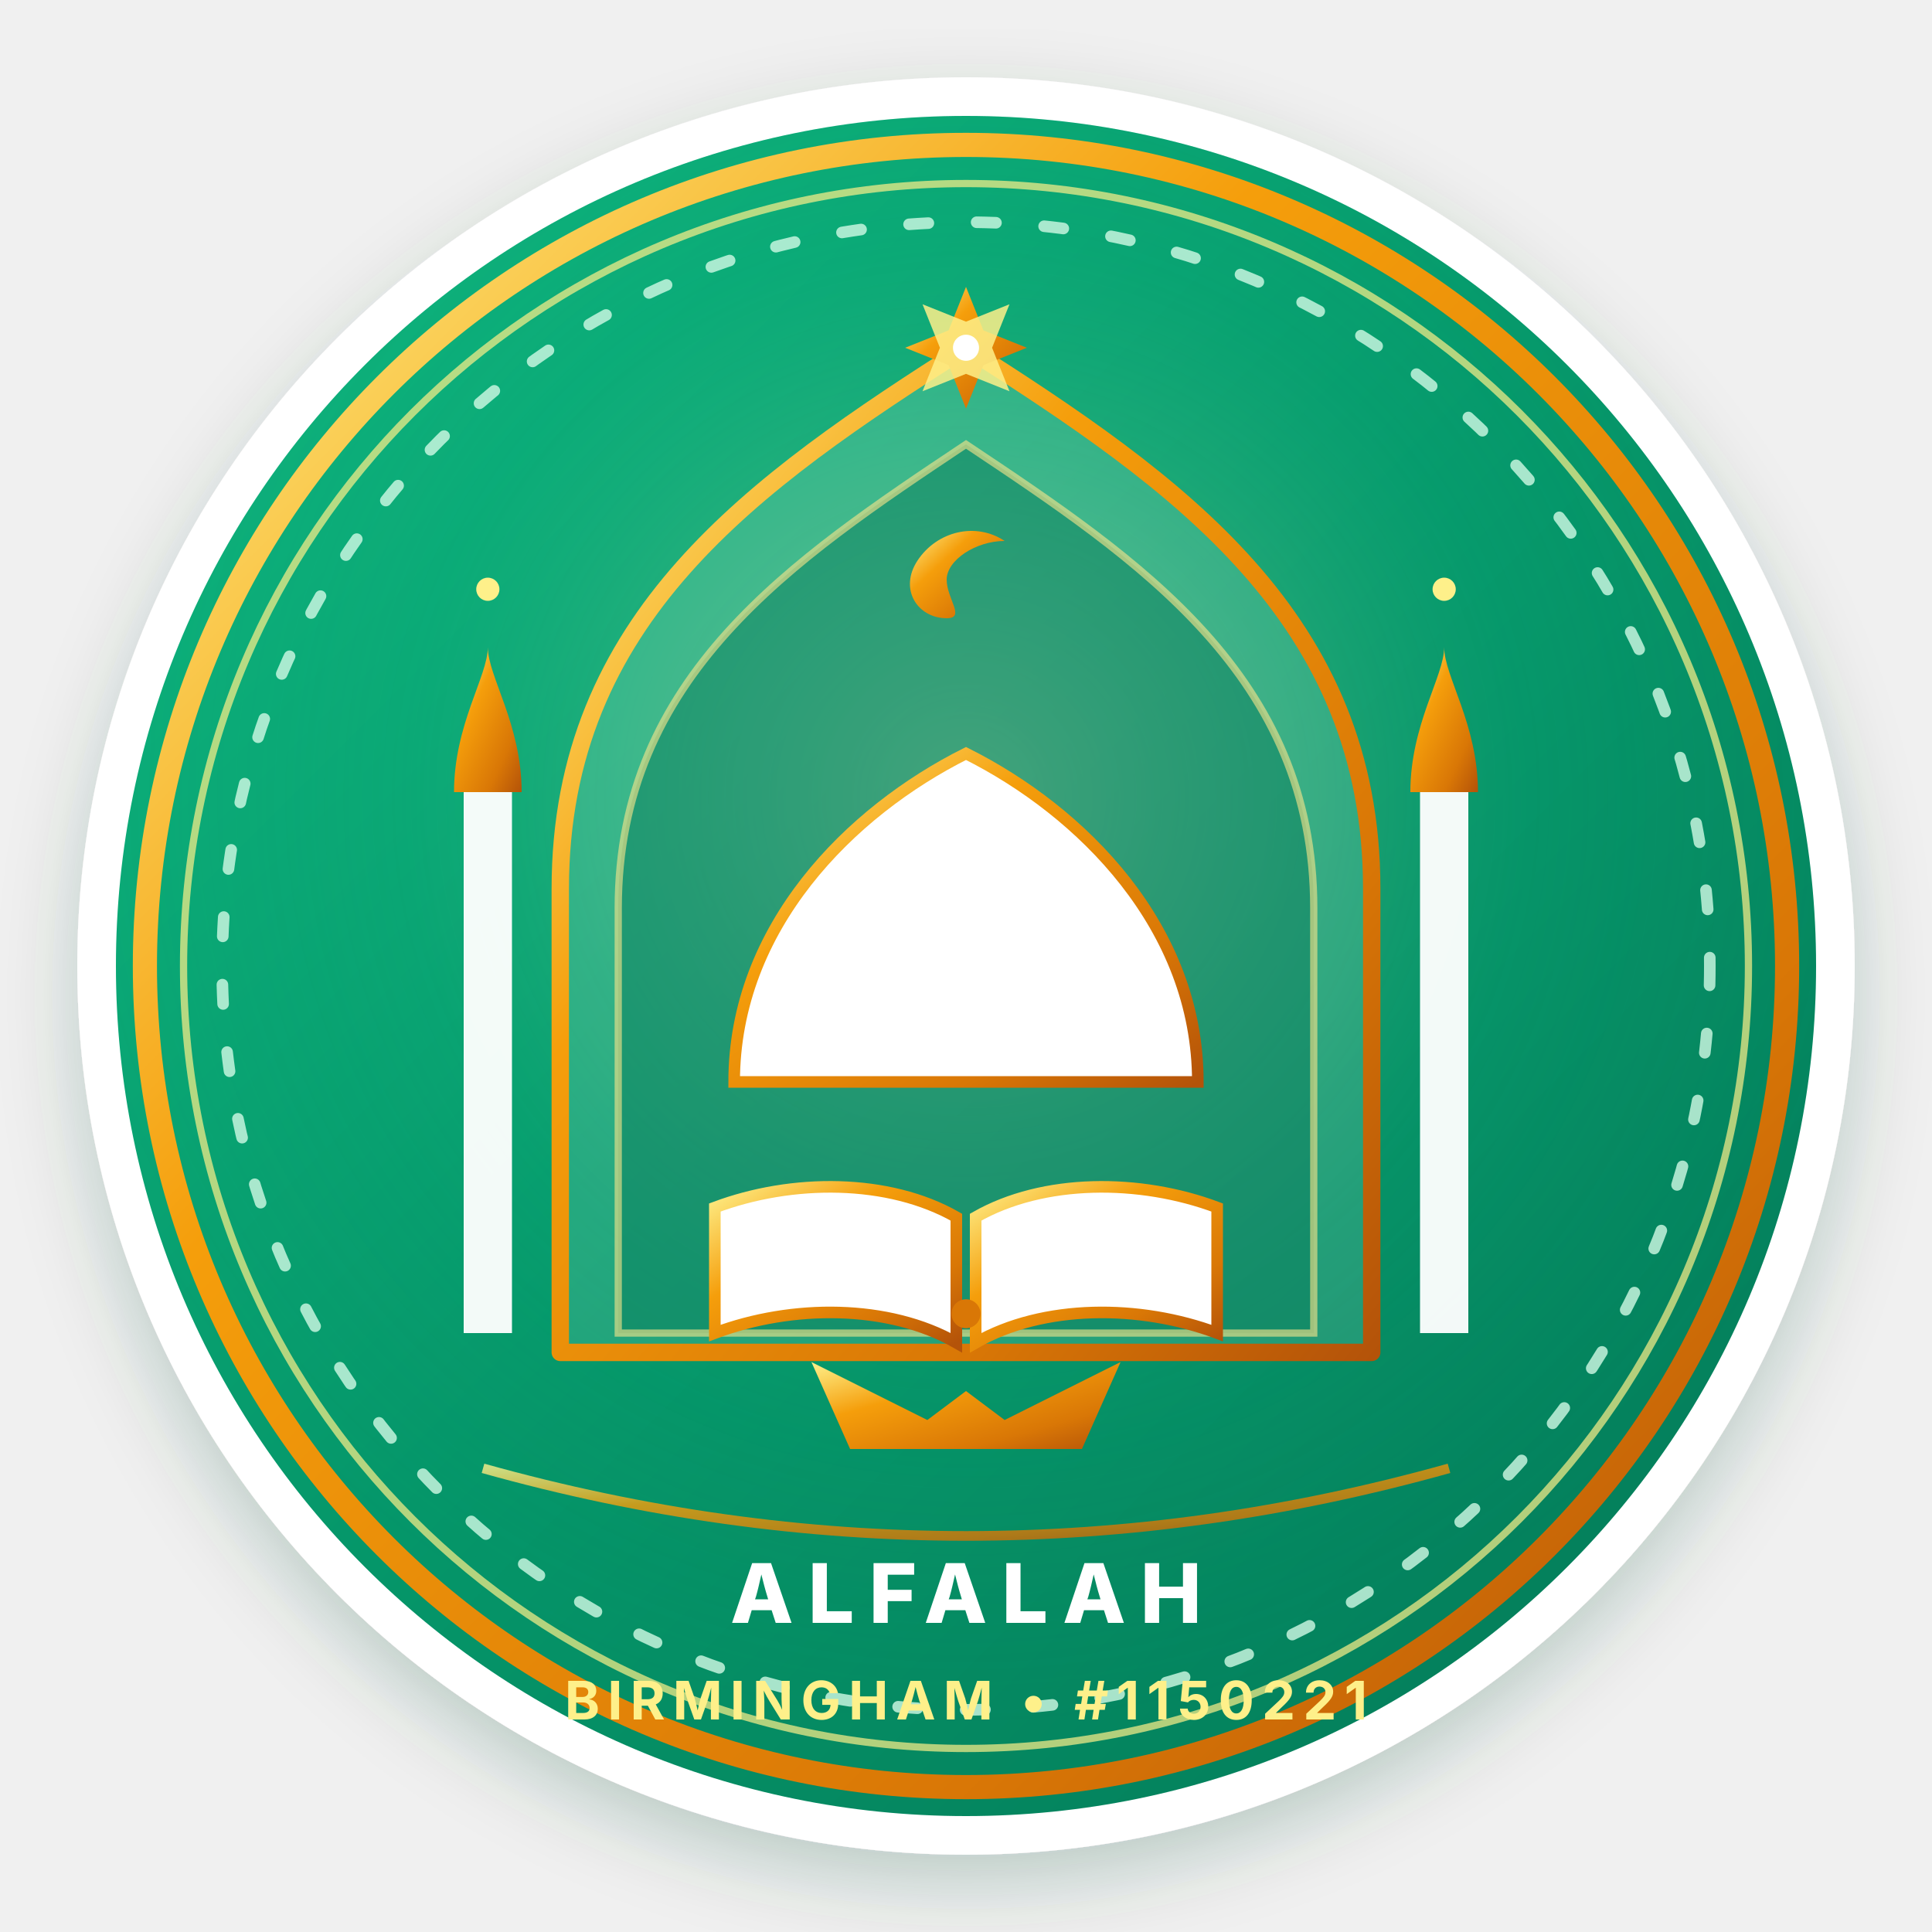
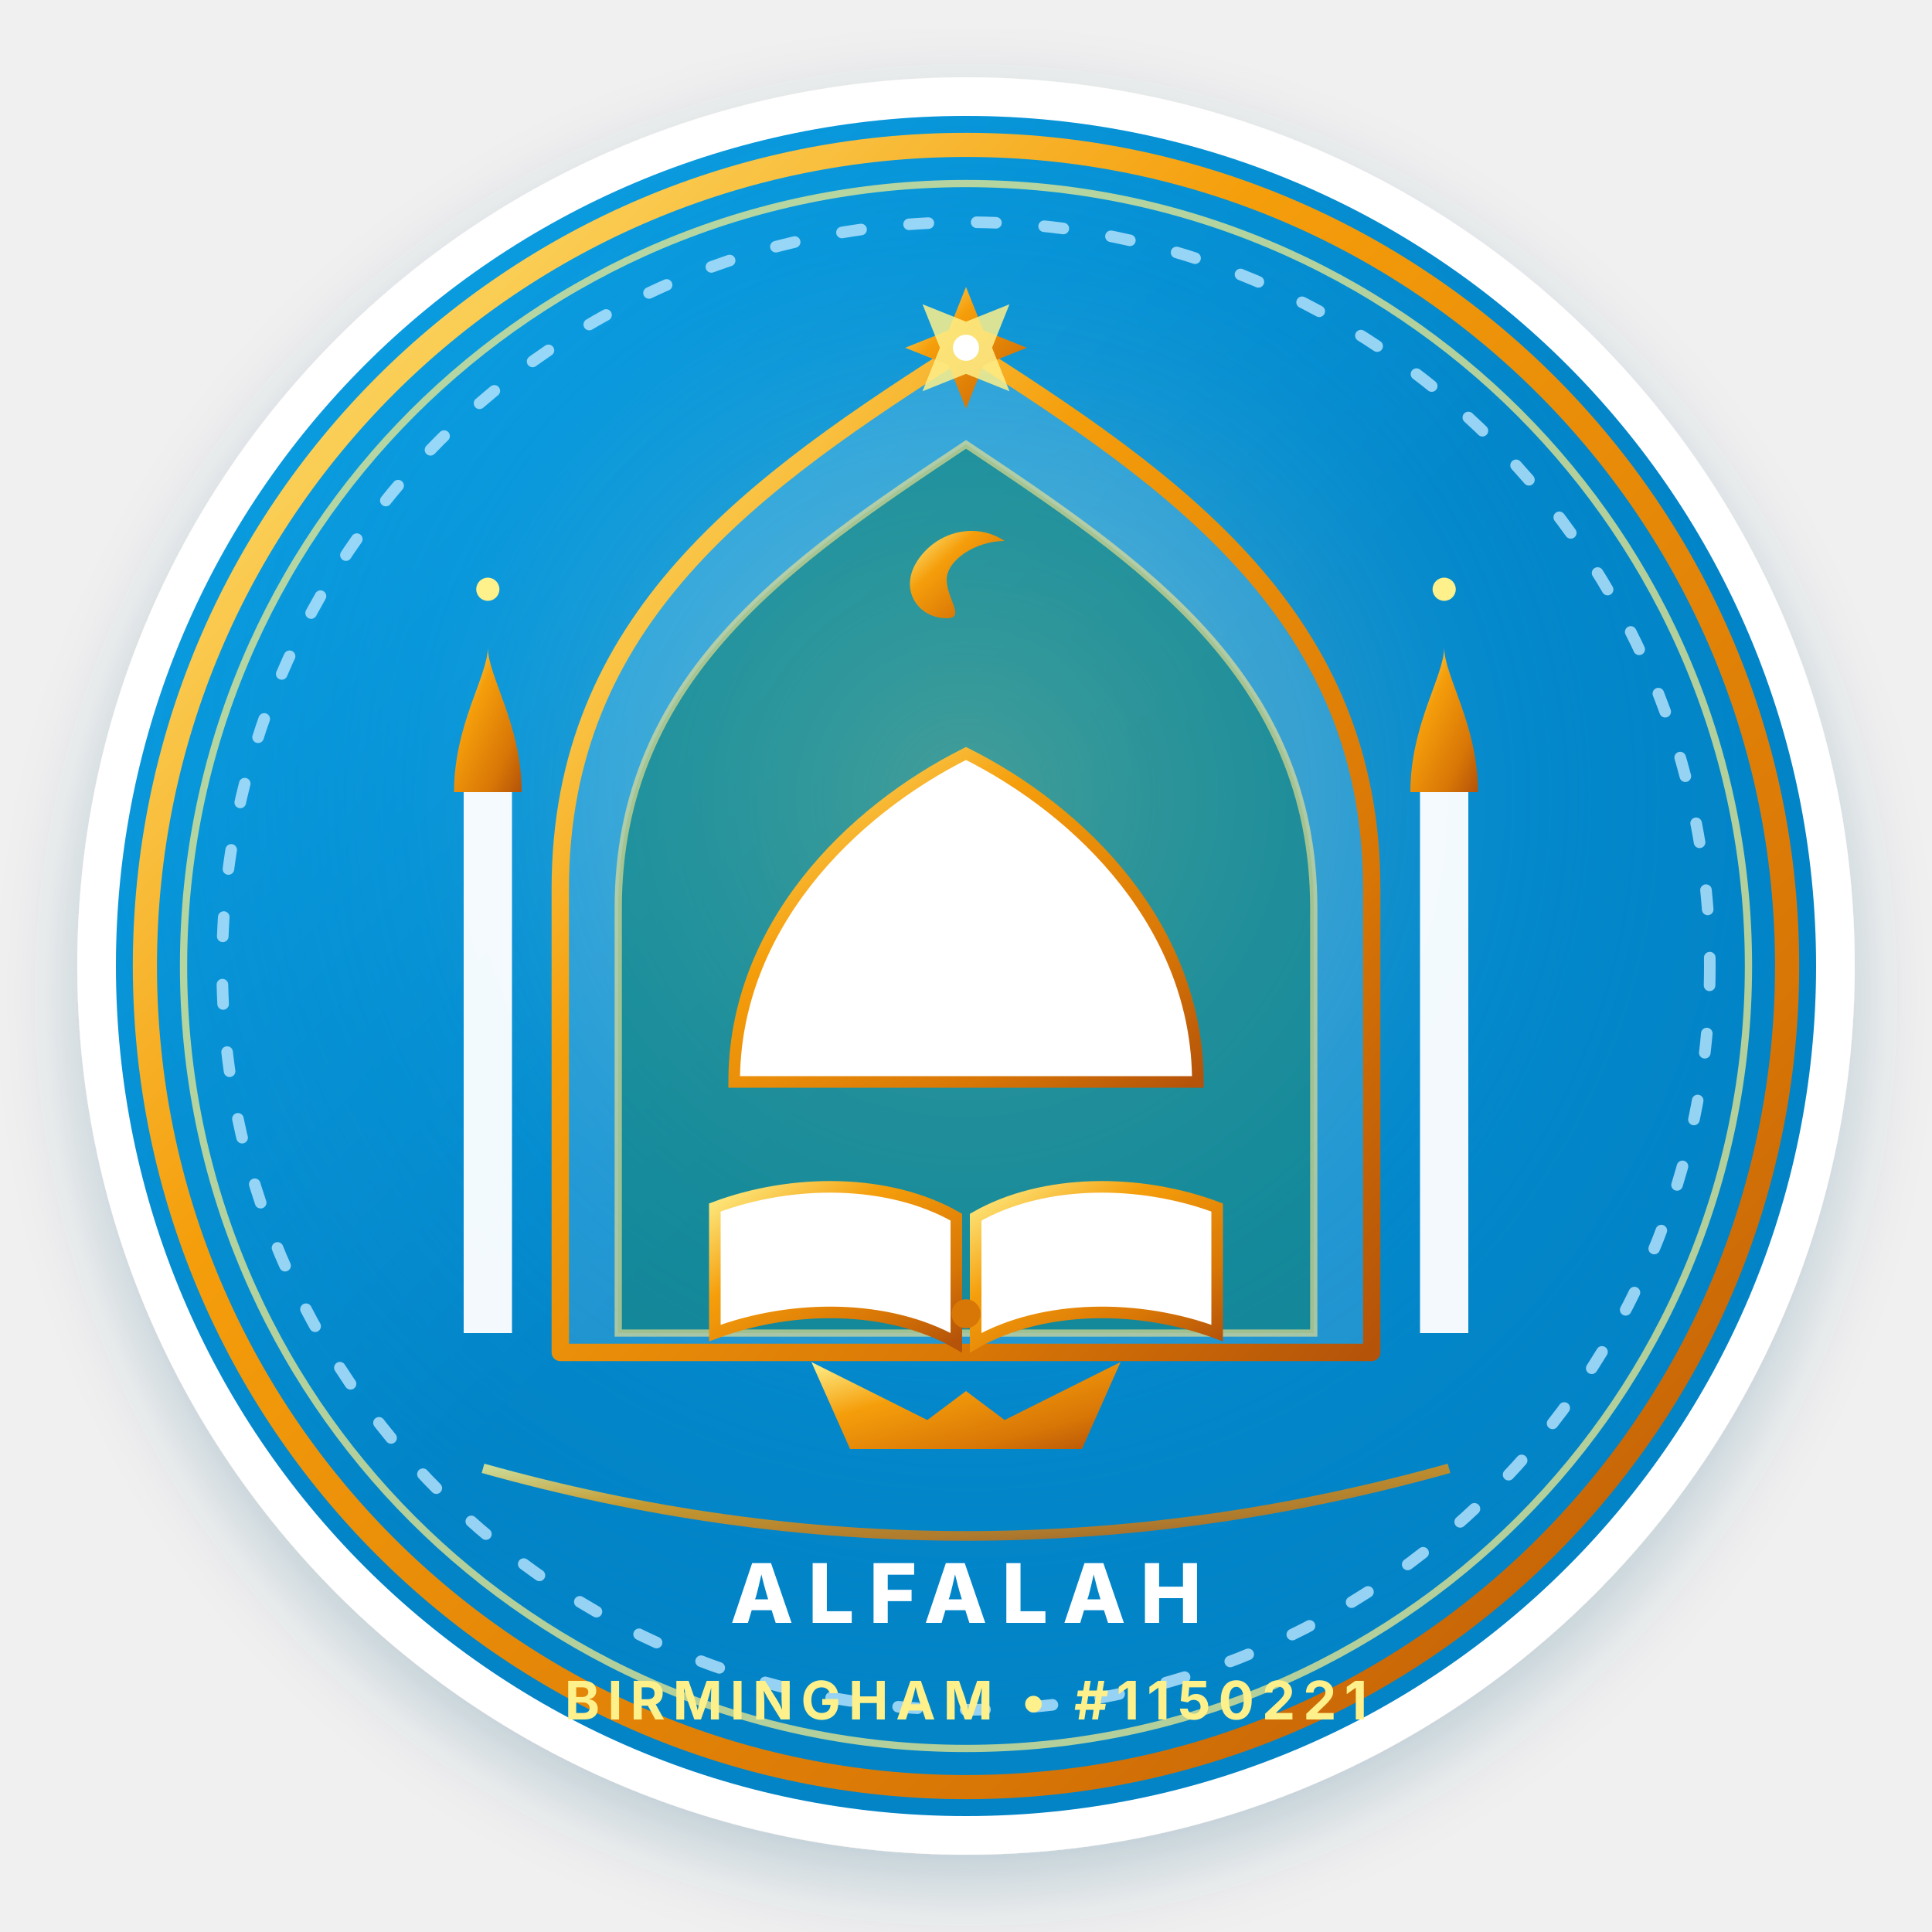
<svg xmlns="http://www.w3.org/2000/svg" viewBox="0 0 200 200" width="100%" height="100%">
  <defs>
    <linearGradient id="emeraldLuminous" x1="0%" y1="0%" x2="100%" y2="100%">
-       <stop offset="0%" stop-color="#10b981" />
-       <stop offset="50%" stop-color="#059669" />
-       <stop offset="100%" stop-color="#047857" />
+       <stop offset="0%" stop-color="#0ea5e9" />
+       <stop offset="50%" stop-color="#0284c7" />
+       <stop offset="100%" stop-color="#0284c7" />
    </linearGradient>
    <linearGradient id="emeraldSoft" x1="0%" y1="0%" x2="0%" y2="100%">
-       <stop offset="0%" stop-color="#ecfdf5" />
-       <stop offset="100%" stop-color="#d1fae5" />
+       <stop offset="0%" stop-color="#e0f2fe" />
+       <stop offset="100%" stop-color="#bae6fd" />
    </linearGradient>
    <linearGradient id="goldLuxe" x1="0%" y1="0%" x2="100%" y2="100%">
      <stop offset="0%" stop-color="#fef08a" />
      <stop offset="35%" stop-color="#f59e0b" />
      <stop offset="75%" stop-color="#d97706" />
      <stop offset="100%" stop-color="#b45309" />
    </linearGradient>
    <linearGradient id="goldLight" x1="0%" y1="0%" x2="0%" y2="100%">
      <stop offset="0%" stop-color="#fffbeb" />
      <stop offset="100%" stop-color="#fef3c7" />
    </linearGradient>
    <radialGradient id="sunGlow" cx="50%" cy="40%" r="55%">
      <stop offset="0%" stop-color="#fef9c3" stop-opacity="0.4" />
-       <stop offset="60%" stop-color="#10b981" stop-opacity="0.15" />
-       <stop offset="100%" stop-color="#059669" stop-opacity="0" />
+       <stop offset="60%" stop-color="#0ea5e9" stop-opacity="0.15" />
+       <stop offset="100%" stop-color="#0284c7" stop-opacity="0" />
    </radialGradient>
    <filter id="logoShadow" x="-20%" y="-20%" width="140%" height="140%">
-       <feDropShadow dx="0" dy="3" stdDeviation="4" flood-color="#064e3b" flood-opacity="0.22" />
+       <feDropShadow dx="0" dy="3" stdDeviation="4" flood-color="#0c4a6e" flood-opacity="0.22" />
    </filter>
  </defs>
  <circle cx="100" cy="100" r="92" fill="#ffffff" filter="url(#logoShadow)" />
  <circle cx="100" cy="100" r="88" fill="url(#emeraldLuminous)" />
  <circle cx="100" cy="100" r="88" fill="url(#sunGlow)" />
  <circle cx="100" cy="100" r="85" fill="none" stroke="url(#goldLuxe)" stroke-width="2.5" />
  <circle cx="100" cy="100" r="81" fill="none" stroke="#fef08a" stroke-width="0.75" stroke-opacity="0.7" />
-   <circle cx="100" cy="100" r="77" fill="none" stroke="#d1fae5" stroke-width="1.2" stroke-dasharray="2,5" stroke-linecap="round" stroke-opacity="0.8" />
+   <circle cx="100" cy="100" r="77" fill="none" stroke="#bae6fd" stroke-width="1.2" stroke-dasharray="2,5" stroke-linecap="round" stroke-opacity="0.8" />
  <g transform="translate(0, 0)">
    <path d="M 58 140           L 58 92           C 58 64, 78 50, 100 36           C 122 50, 142 64, 142 92           L 142 140           Z" fill="rgba(255, 255, 255, 0.12)" stroke="url(#goldLuxe)" stroke-width="1.8" stroke-linejoin="round" />
    <path d="M 64 138           L 64 94           C 64 70, 82 58, 100 46           C 118 58, 136 70, 136 94           L 136 138           Z" fill="rgba(4, 120, 87, 0.45)" stroke="#fde68a" stroke-width="0.75" stroke-opacity="0.6" />
    <path d="M 76 112           C 76 96, 88 84, 100 78           C 112 84, 124 96, 124 112           Z" fill="#ffffff" stroke="url(#goldLuxe)" stroke-width="1.2" />
    <line x1="100" y1="78" x2="100" y2="66" stroke="url(#goldLuxe)" stroke-width="1.8" stroke-linecap="round" />
    <path d="M 98 64           C 95 64, 93 61, 95 58           C 97 55, 101 54, 104 56           C 101 56, 98 58, 98 60           C 98 62, 100 64, 98 64           Z" fill="url(#goldLuxe)" />
    <path d="M 48 138           L 48 82           L 53 82           L 53 138           Z" fill="#ffffff" opacity="0.95" />
    <path d="M 47 82 C 47 75, 50.5 70, 50.5 67 C 50.5 70, 54 75, 54 82 Z" fill="url(#goldLuxe)" />
    <line x1="50.5" y1="67" x2="50.5" y2="62" stroke="url(#goldLuxe)" stroke-width="1.2" stroke-linecap="round" />
    <circle cx="50.5" cy="61" r="1.2" fill="#fef08a" />
    <path d="M 147 138           L 147 82           L 152 82           L 152 138           Z" fill="#ffffff" opacity="0.95" />
    <path d="M 146 82 C 146 75, 149.5 70, 149.5 67 C 149.5 70, 153 75, 153 82 Z" fill="url(#goldLuxe)" />
    <line x1="149.5" y1="67" x2="149.5" y2="62" stroke="url(#goldLuxe)" stroke-width="1.2" stroke-linecap="round" />
    <circle cx="149.5" cy="61" r="1.2" fill="#fef08a" />
    <g transform="translate(100, 36) scale(0.9)">
      <polygon points="0,-7 2,-2 7,0 2,2 0,7 -2,2 -7,0 -2,-2" fill="url(#goldLuxe)" />
      <polygon points="-5,-5 0,-3 5,-5 3,0 5,5 0,3 -5,5 -3,0" fill="#fef08a" opacity="0.85" />
      <circle cx="0" cy="0" r="1.5" fill="#ffffff" />
    </g>
    <g transform="translate(100, 126)">
      <path d="M -1 0             C -8 -4, -18 -4, -26 -1             L -26 12             C -18 9, -8 9, -1 13             Z" fill="#ffffff" stroke="url(#goldLuxe)" stroke-width="1.2" />
      <path d="M 1 0             C 8 -4, 18 -4, 26 -1             L 26 12             C 18 9, 8 9, 1 13             Z" fill="#ffffff" stroke="url(#goldLuxe)" stroke-width="1.2" />
      <path d="M -16 15             L -4 21             L 0 18             L 4 21             L 16 15             L 12 24             L -12 24             Z" fill="url(#goldLuxe)" />
      <circle cx="0" cy="10" r="1.5" fill="#d97706" />
    </g>
  </g>
  <path d="M 50 152 Q 100 166 150 152" fill="none" stroke="url(#goldLuxe)" stroke-width="1" stroke-opacity="0.8" />
  <text x="100" y="168" text-anchor="middle" fill="#ffffff" font-family="'Plus Jakarta Sans', system-ui, -apple-system, sans-serif" font-size="8.5" font-weight="800" letter-spacing="1.5">
    ALFALAH
  </text>
  <text x="100" y="178" text-anchor="middle" fill="#fef08a" font-family="'Plus Jakarta Sans', system-ui, -apple-system, sans-serif" font-size="5.5" font-weight="700" letter-spacing="0.8">
    BIRMINGHAM • #1150221
  </text>
</svg>
